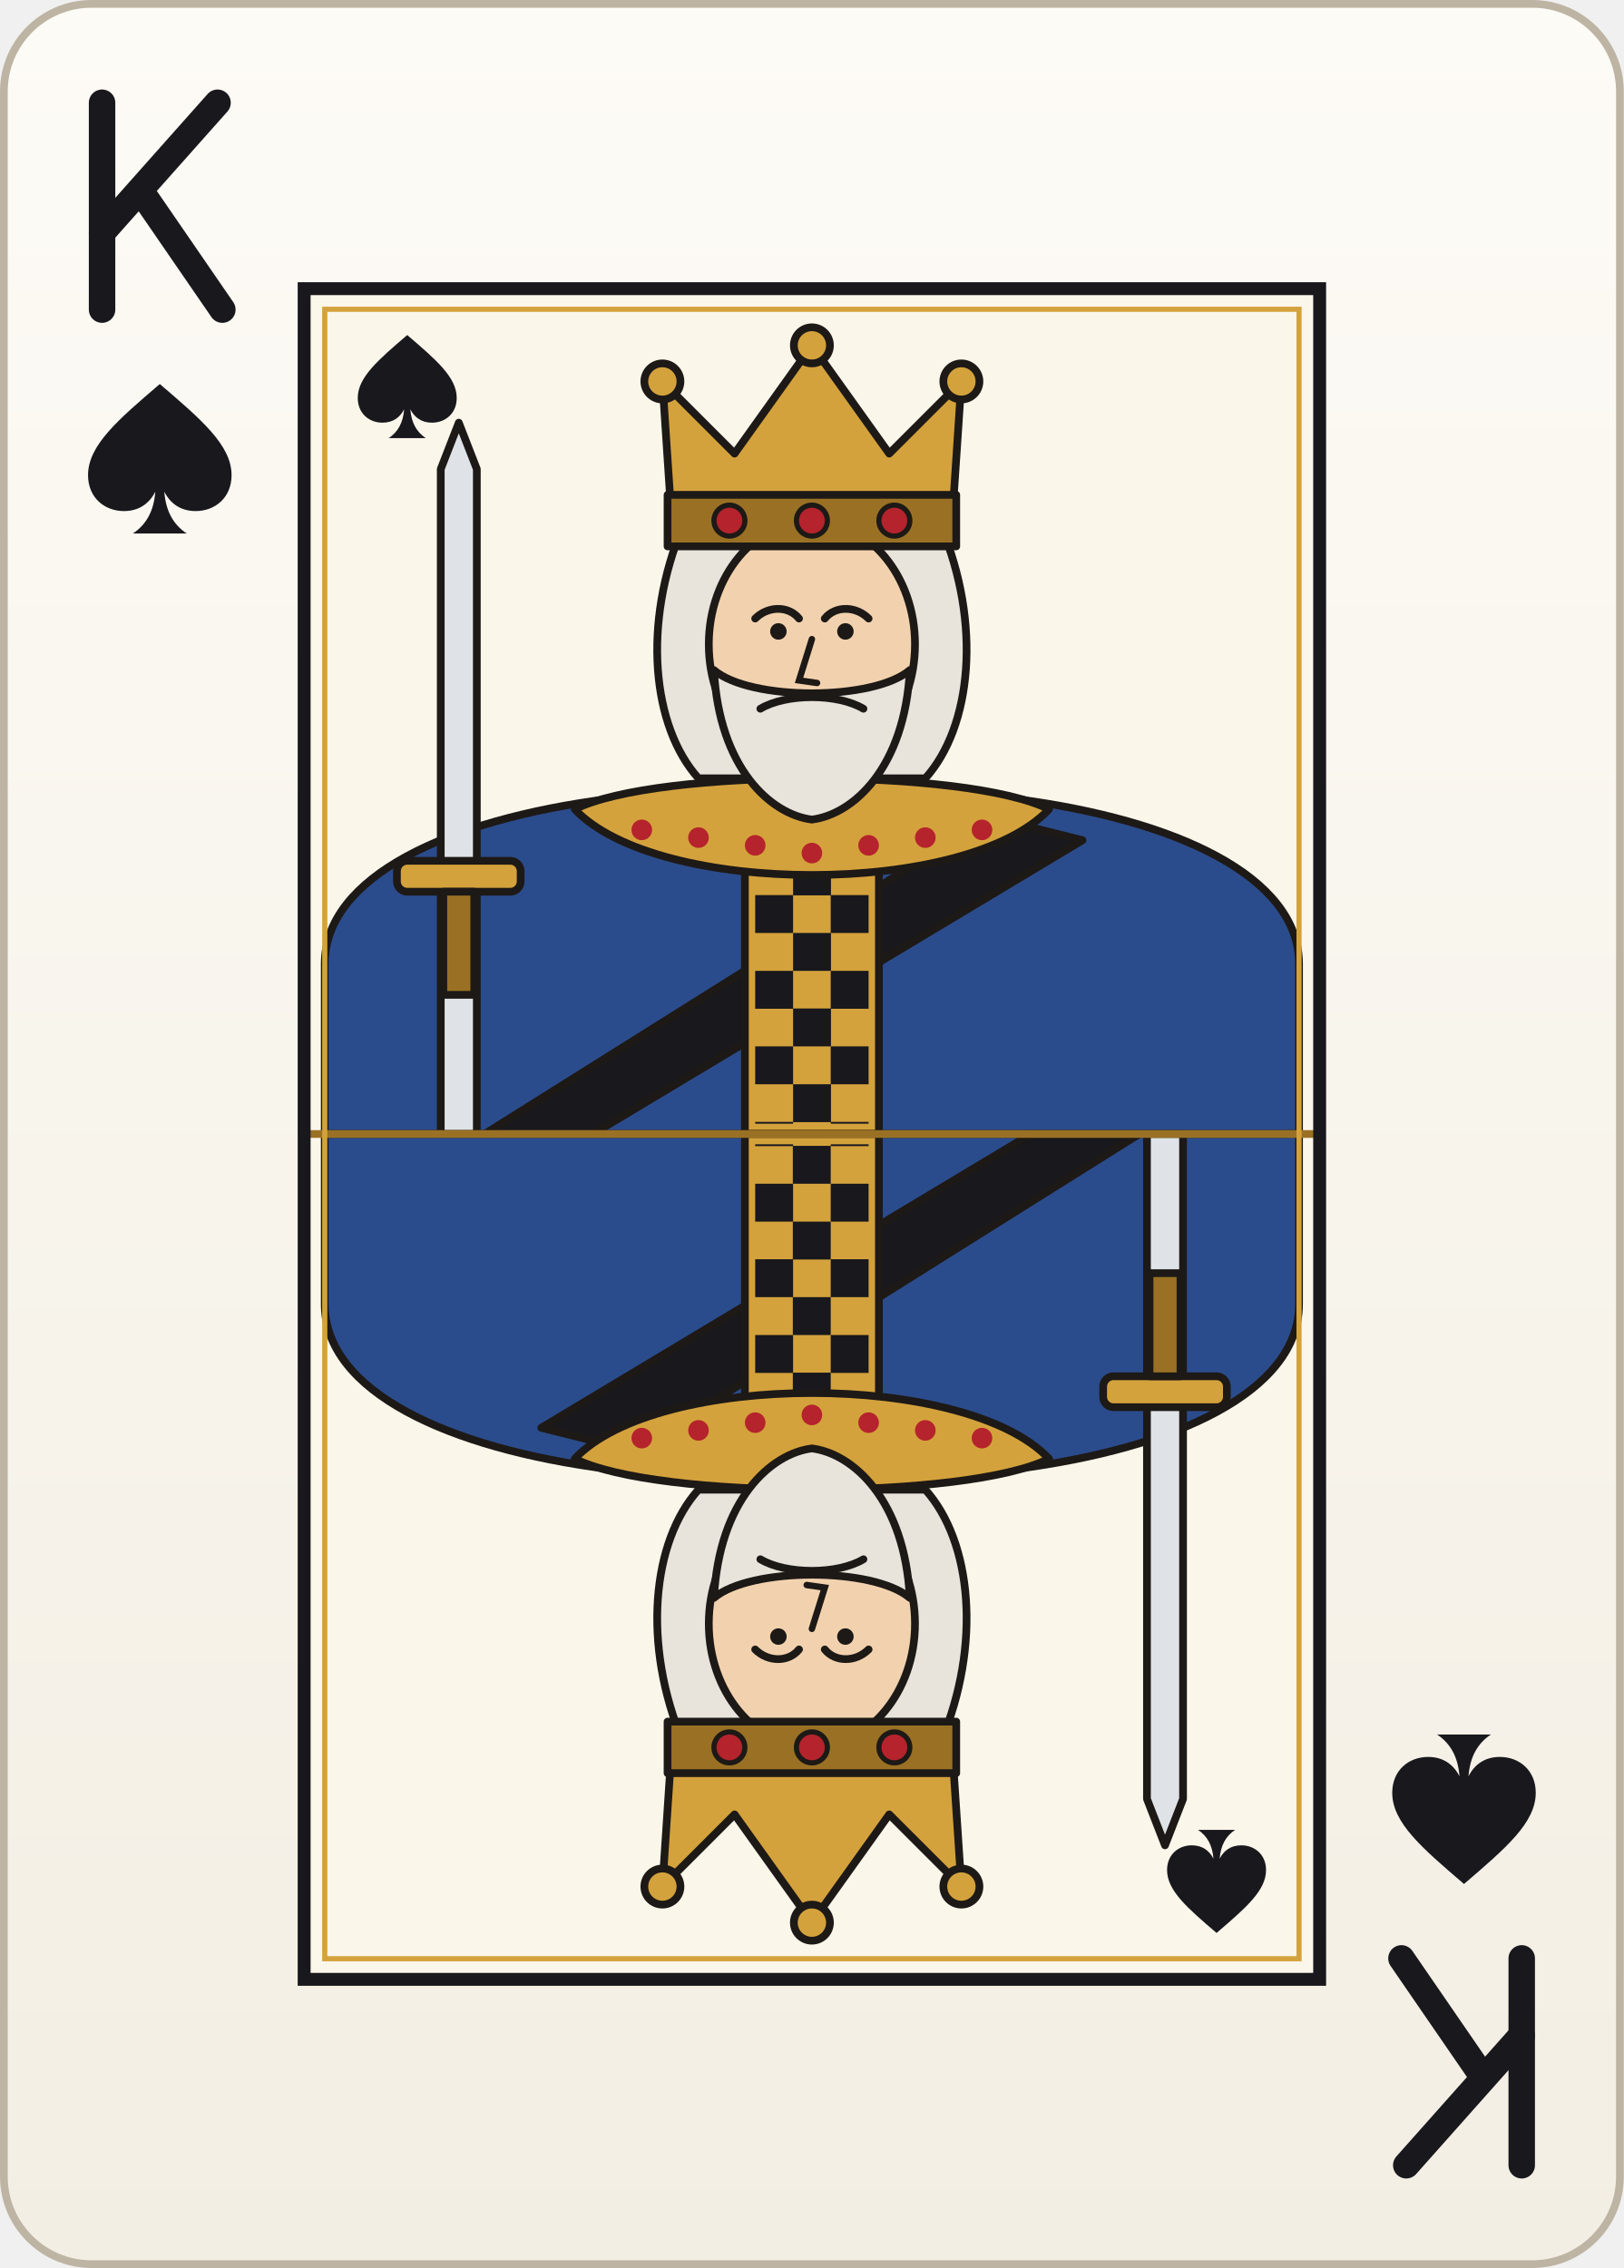
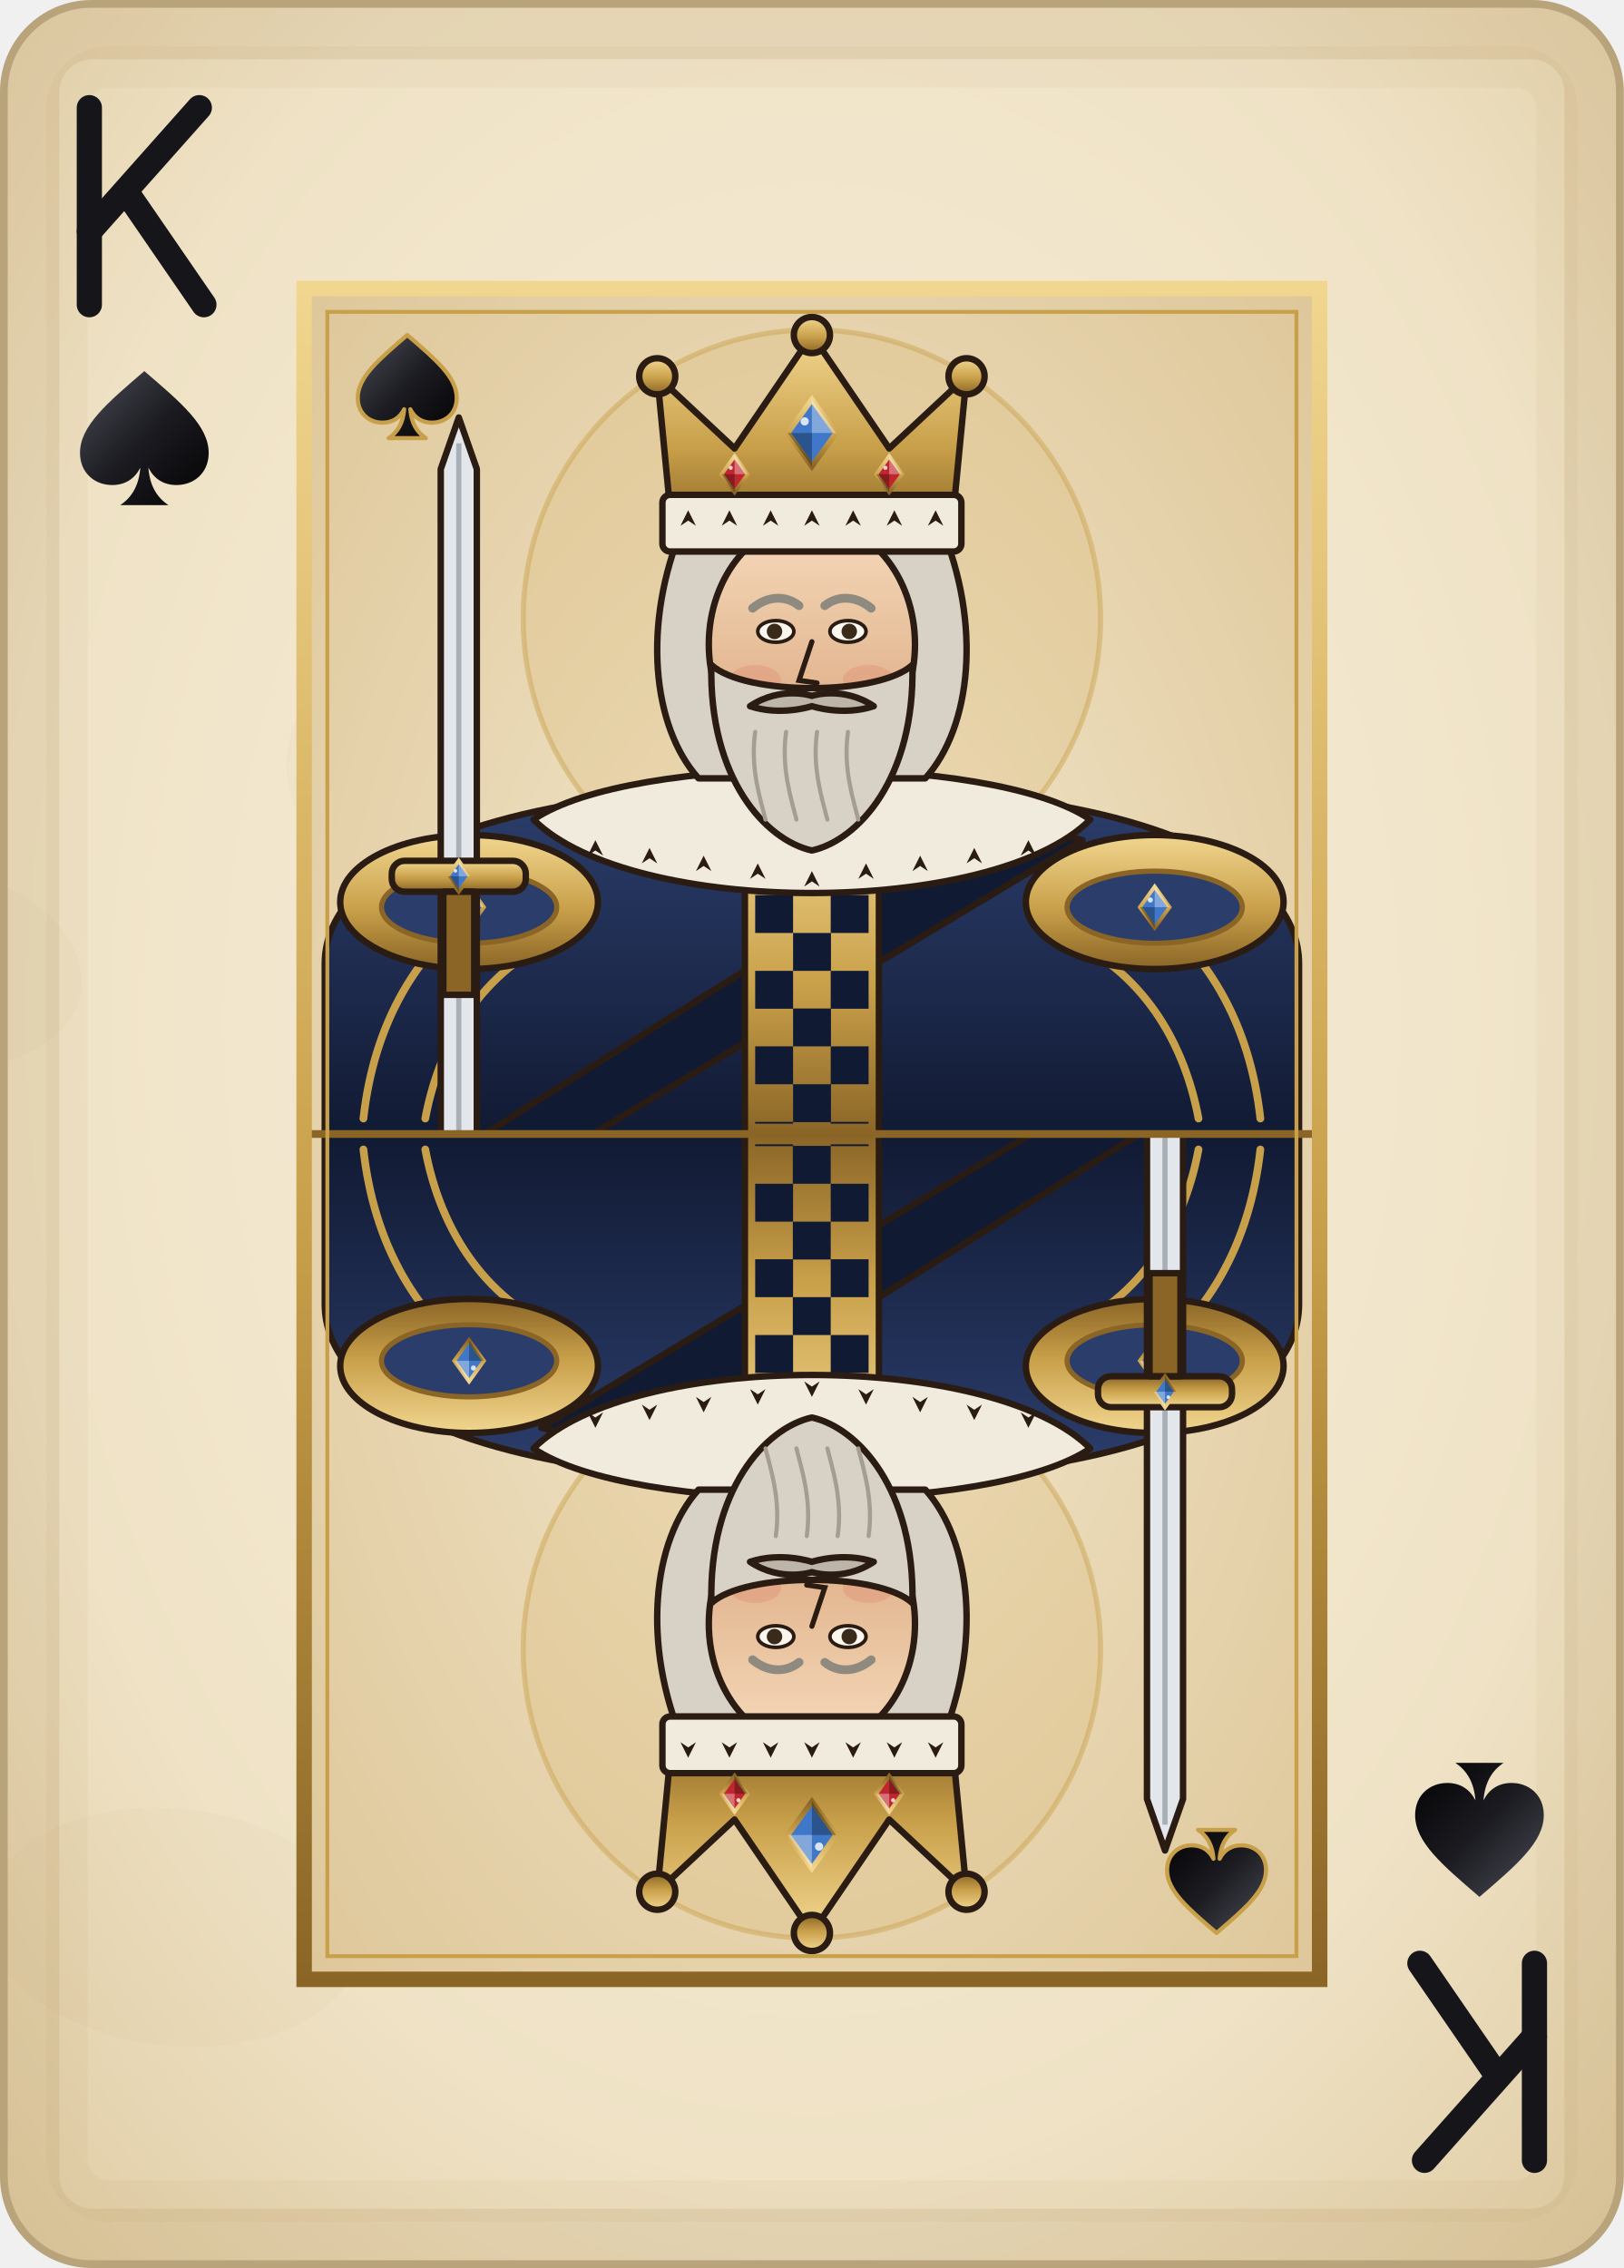
<svg xmlns="http://www.w3.org/2000/svg" version="1.2" baseProfile="tiny" viewBox="0 0 630 880" width="630" height="880">
  <defs>
-     <linearGradient id="face" x1="0" y1="0" x2="0" y2="1">
-       <stop offset="0" stop-color="#fdfbf6" />
-       <stop offset="1" stop-color="#f3eee3" />
-     </linearGradient>
+     <radialGradient id="paper" cx="0.5" cy="0.45" r="0.78">
+       <stop offset="0" stop-color="#f8f0de" />
+       <stop offset="0.65" stop-color="#efe2c5" />
+       <stop offset="1" stop-color="#dcc79c" />
+     </radialGradient>
+     <linearGradient id="pipRed" x1="0" y1="0" x2="1" y2="1">
+       <stop offset="0" stop-color="#e6524f" />
+       <stop offset="0.5" stop-color="#b3181f" />
+       <stop offset="1" stop-color="#5e070c" />
+     </linearGradient>
+     <linearGradient id="pipBlack" x1="0" y1="0" x2="1" y2="1">
+       <stop offset="0" stop-color="#4d4d58" />
+       <stop offset="0.5" stop-color="#1b1b21" />
+       <stop offset="1" stop-color="#030304" />
+     </linearGradient>
+     <linearGradient id="gold" x1="0" y1="0" x2="0" y2="1">
+       <stop offset="0" stop-color="#f1d68f" />
+       <stop offset="0.55" stop-color="#c9a04a" />
+       <stop offset="1" stop-color="#8a6526" />
+     </linearGradient>
+     <linearGradient id="skin" x1="0" y1="0" x2="0" y2="1">
+       <stop offset="0" stop-color="#f6dabb" />
+       <stop offset="1" stop-color="#d9a57c" />
+     </linearGradient>
+     <linearGradient id="robe" x1="0" y1="0" x2="0" y2="1">
+       <stop offset="0" stop-color="#2b3d6b" />
+       <stop offset="1" stop-color="#111a33" />
+     </linearGradient>
+     <radialGradient id="panel" cx="0.5" cy="0.5" r="0.7">
+       <stop offset="0" stop-color="#f6ebd2" />
+       <stop offset="1" stop-color="#dec79a" />
+     </radialGradient>
  </defs>
-   <rect x="1.5" y="1.5" width="627" height="877" rx="34" ry="34" fill="url(#face)" stroke="#bdb4a3" stroke-width="3" />
-   <rect x="118" y="112" width="394" height="656" fill="#fbf6ea" />
+   <rect x="1.5" y="1.5" width="627" height="877" rx="34" ry="34" fill="url(#paper)" />
+   <ellipse cx="94" cy="396" rx="91" ry="69" transform="rotate(69 315.0 440.0)" fill="#9a7436" fill-opacity="0.045" />
+   <ellipse cx="316" cy="785" rx="38" ry="56" transform="rotate(101 315.0 440.0)" fill="#9a7436" fill-opacity="0.029" />
+   <ellipse cx="485" cy="351" rx="72" ry="32" transform="rotate(73 315.0 440.0)" fill="#9a7436" fill-opacity="0.035" />
+   <ellipse cx="212" cy="333" rx="44" ry="15" transform="rotate(50 315.0 440.0)" fill="#9a7436" fill-opacity="0.023" />
+   <ellipse cx="198" cy="464" rx="61" ry="35" transform="rotate(107 315.0 440.0)" fill="#9a7436" fill-opacity="0.035" />
+   <ellipse cx="101" cy="772" rx="73" ry="46" transform="rotate(6 315.0 440.0)" fill="#9a7436" fill-opacity="0.028" />
+   <ellipse cx="290" cy="662" rx="44" ry="36" transform="rotate(126 315.0 440.0)" fill="#9a7436" fill-opacity="0.039" />
+   <rect x="12" y="12" width="606" height="856" rx="24" fill="none" stroke="#9a7436" stroke-opacity="0.13" stroke-width="22" />
+   <rect x="26" y="26" width="578" height="828" rx="16" fill="none" stroke="#9a7436" stroke-opacity="0.05" stroke-width="16" />
+   <rect x="1.5" y="1.5" width="627" height="877" rx="34" ry="34" fill="none" stroke="#b8a37a" stroke-width="3" />
+   <rect x="118" y="112" width="394" height="656" fill="url(#panel)" />
  <g transform="translate(118 112)">
-     <path d="M8 328.0 L8 262 C8 228 56 206 118 198 L276 198 C338 206 386 228 386 262 L386 328.0 Z" fill="#2b4c8c" stroke="#1d1916" stroke-width="3" stroke-linejoin="round" />
-     <path d="M70 328.0 L266 205 L302 214 L112 328.0 Z" fill="#18181d" stroke="#1d1916" stroke-width="3" stroke-linejoin="round" />
-     <rect x="171.0" y="200" width="52" height="128.0" fill="#d4a23c" stroke="#1d1916" stroke-width="3" stroke-linejoin="round" />
-     <rect x="175.0" y="206.0" width="14.7" height="14.7" fill="#18181d" />
-     <rect x="204.3" y="206.0" width="14.7" height="14.7" fill="#18181d" />
-     <rect x="189.7" y="220.7" width="14.7" height="14.7" fill="#18181d" />
-     <rect x="175.0" y="235.3" width="14.7" height="14.7" fill="#18181d" />
-     <rect x="204.3" y="235.3" width="14.7" height="14.7" fill="#18181d" />
-     <rect x="189.7" y="250.0" width="14.7" height="14.7" fill="#18181d" />
-     <rect x="175.0" y="264.7" width="14.7" height="14.7" fill="#18181d" />
-     <rect x="204.3" y="264.7" width="14.7" height="14.7" fill="#18181d" />
-     <rect x="189.7" y="279.3" width="14.7" height="14.7" fill="#18181d" />
-     <rect x="175.0" y="294.0" width="14.7" height="14.7" fill="#18181d" />
-     <rect x="204.3" y="294.0" width="14.7" height="14.7" fill="#18181d" />
-     <rect x="189.7" y="308.7" width="14.7" height="14.7" fill="#18181d" />
-     <rect x="175.0" y="323.3" width="14.7" height="0.7" fill="#18181d" />
-     <rect x="204.3" y="323.3" width="14.7" height="0.7" fill="#18181d" />
-     <path d="M105.0 202 C137.0 236 257.0 236 289.0 202 C257.0 186 137.0 186 105.0 202 Z" fill="#d4a23c" stroke="#1d1916" stroke-width="3" stroke-linejoin="round" />
-     <circle cx="131.0" cy="210" r="4" fill="#b5232c" />
-     <circle cx="153.0" cy="213" r="4" fill="#b5232c" />
-     <circle cx="175.0" cy="216" r="4" fill="#b5232c" />
-     <circle cx="197.0" cy="219" r="4" fill="#b5232c" />
-     <circle cx="219.0" cy="216" r="4" fill="#b5232c" />
-     <circle cx="241.0" cy="213" r="4" fill="#b5232c" />
-     <circle cx="263.0" cy="210" r="4" fill="#b5232c" />
-     <path d="M147.0 92 C131.0 130 135.0 170 153.0 190 L241.0 190 C259.0 170 263.0 130 247.0 92 Z" fill="#e8e4dc" stroke="#1d1916" stroke-width="3" stroke-linejoin="round" />
-     <ellipse cx="197.0" cy="138" rx="40" ry="48" fill="#f2d2ae" stroke="#1d1916" stroke-width="3" stroke-linejoin="round" />
-     <path d="M175.0 128 C180.0 123 188.0 123 192.0 128" fill="none" stroke="#1d1916" stroke-width="3" stroke-linecap="round" />
-     <path d="M202.0 128 C206.0 123 214.0 123 219.0 128" fill="none" stroke="#1d1916" stroke-width="3" stroke-linecap="round" />
-     <circle cx="184.0" cy="133" r="3.2" fill="#1d1916" />
-     <circle cx="210.0" cy="133" r="3.2" fill="#1d1916" />
-     <path d="M197.0 136 L192.0 152 L199.0 153" fill="none" stroke="#1d1916" stroke-width="2.5" stroke-linecap="round" />
-     <path d="M159.0 148 C161.0 186 181.0 204 197.0 206 C213.0 204 233.0 186 235.0 148 C221.0 160 173.0 160 159.0 148 Z" fill="#e8e4dc" stroke="#1d1916" stroke-width="3" stroke-linejoin="round" />
-     <path d="M177.0 163 C187.0 157 207.0 157 217.0 163" fill="none" stroke="#1d1916" stroke-width="3" stroke-linecap="round" />
-     <path d="M143.0 96 L139.0 36 L167.0 64 L197.0 22 L227.0 64 L255.0 36 L251.0 96 Z" fill="#d4a23c" stroke="#1d1916" stroke-width="3" stroke-linejoin="round" />
-     <rect x="141.0" y="80" width="112" height="20" fill="#9a7124" stroke="#1d1916" stroke-width="3" stroke-linejoin="round" />
-     <circle cx="165.0" cy="90" r="6" fill="#b5232c" stroke="#1d1916" stroke-width="2" />
-     <circle cx="197.0" cy="90" r="6" fill="#b5232c" stroke="#1d1916" stroke-width="2" />
-     <circle cx="229.0" cy="90" r="6" fill="#b5232c" stroke="#1d1916" stroke-width="2" />
-     <circle cx="139.0" cy="36" r="7" fill="#d4a23c" stroke="#1d1916" stroke-width="3" stroke-linejoin="round" />
-     <circle cx="197.0" cy="22" r="7" fill="#d4a23c" stroke="#1d1916" stroke-width="3" stroke-linejoin="round" />
-     <circle cx="255.0" cy="36" r="7" fill="#d4a23c" stroke="#1d1916" stroke-width="3" stroke-linejoin="round" />
-     <path d="M53 328.0 L53 70 L60 52 L67 70 L67 328.0 Z" fill="#dfe3e8" stroke="#1d1916" stroke-width="3" stroke-linejoin="round" />
-     <rect x="36" y="222" width="48" height="12" rx="4" fill="#d4a23c" stroke="#1d1916" stroke-width="3" stroke-linejoin="round" />
-     <rect x="54" y="234" width="12" height="40" fill="#9a7124" stroke="#1d1916" stroke-width="3" stroke-linejoin="round" />
-     <path transform=" translate(20.00 18.00) scale(0.4)" d="M50 0 C78 24 98 41 98 61 C98 76 87 85 74 85 C64 85 57 80 53 72 C54 85 59 94 68 100 L32 100 C41 94 46 85 47 72 C43 80 36 85 26 85 C13 85 2 76 2 61 C2 41 22 24 50 0 Z" fill="#18181d" />
+     <circle cx="197.0" cy="128" r="112" fill="#c9a04a" fill-opacity="0.16" />
+     <circle cx="197.0" cy="128" r="112" fill="none" stroke="#c9a04a" stroke-opacity="0.45" stroke-width="2" />
+     <path d="M8 328.0 L8 262 C8 228 56 206 118 198 L276 198 C338 206 386 228 386 262 L386 328.0 Z" fill="url(#robe)" stroke="#2a1c12" stroke-width="2.5" stroke-linejoin="round" />
+     <path d="M47 322.0 C53 290 71 262 103 250 M23 322.0 C27 286 43 256 73 236" fill="none" stroke="#c9a04a" stroke-width="3" stroke-linecap="round" />
+     <path d="M347 322.0 C341 290 323 262 291 250 M371 322.0 C367 286 351 256 321 236" fill="none" stroke="#c9a04a" stroke-width="3" stroke-linecap="round" />
+     <path d="M70 328.0 L266 205 L302 214 L112 328.0 Z" fill="#111a33" stroke="#2a1c12" stroke-width="2.5" stroke-linejoin="round" />
+     <ellipse cx="64" cy="238" rx="50" ry="26" fill="url(#gold)" stroke="#2a1c12" stroke-width="2.5" stroke-linejoin="round" />
+     <ellipse cx="64" cy="240" rx="34" ry="14" fill="#2b3d6b" stroke="#8a6526" stroke-width="2" />
+     <path d="M64 232 L69.76 240 L64 248 L58.24 240 Z" fill="#3f78c8" stroke="url(#gold)" stroke-width="1.5" />
+     <path d="M64 232 L69.76 240 L64 240 Z" fill="#ffffff" fill-opacity="0.35" />
+     <path d="M64 248 L58.24 240 L64 240 Z" fill="#000000" fill-opacity="0.3" />
+     <circle cx="62.3" cy="237.2" r="1.0" fill="#ffffff" fill-opacity="0.8" />
+     <ellipse cx="330" cy="238" rx="50" ry="26" fill="url(#gold)" stroke="#2a1c12" stroke-width="2.5" stroke-linejoin="round" />
+     <ellipse cx="330" cy="240" rx="34" ry="14" fill="#2b3d6b" stroke="#8a6526" stroke-width="2" />
+     <path d="M330 232 L335.76 240 L330 248 L324.24 240 Z" fill="#3f78c8" stroke="url(#gold)" stroke-width="1.5" />
+     <path d="M330 232 L335.76 240 L330 240 Z" fill="#ffffff" fill-opacity="0.35" />
+     <path d="M330 248 L324.24 240 L330 240 Z" fill="#000000" fill-opacity="0.3" />
+     <circle cx="328.3" cy="237.2" r="1.0" fill="#ffffff" fill-opacity="0.8" />
+     <rect x="171.0" y="200" width="52" height="128.0" fill="url(#gold)" stroke="#2a1c12" stroke-width="2.5" stroke-linejoin="round" />
+     <rect x="175.0" y="206.0" width="14.7" height="14.7" fill="#111a33" />
+     <rect x="204.3" y="206.0" width="14.7" height="14.7" fill="#111a33" />
+     <rect x="189.7" y="220.7" width="14.7" height="14.7" fill="#111a33" />
+     <rect x="175.0" y="235.3" width="14.7" height="14.7" fill="#111a33" />
+     <rect x="204.3" y="235.3" width="14.7" height="14.7" fill="#111a33" />
+     <rect x="189.7" y="250.0" width="14.7" height="14.7" fill="#111a33" />
+     <rect x="175.0" y="264.7" width="14.7" height="14.7" fill="#111a33" />
+     <rect x="204.3" y="264.7" width="14.7" height="14.7" fill="#111a33" />
+     <rect x="189.7" y="279.3" width="14.7" height="14.7" fill="#111a33" />
+     <rect x="175.0" y="294.0" width="14.7" height="14.7" fill="#111a33" />
+     <rect x="204.3" y="294.0" width="14.7" height="14.7" fill="#111a33" />
+     <rect x="189.7" y="308.7" width="14.7" height="14.7" fill="#111a33" />
+     <rect x="175.0" y="323.3" width="14.7" height="0.7" fill="#111a33" />
+     <rect x="204.3" y="323.3" width="14.7" height="0.7" fill="#111a33" />
+     <path d="M89.0 206 C127.0 244 267.0 244 305.0 206 C267.0 180 127.0 180 89.0 206 Z" fill="#f1ebdd" stroke="#2a1c12" stroke-width="2.5" stroke-linejoin="round" />
+     <path d="M113.0 214 l-3 6 l3 -2 l3 2 Z" fill="#2a1c12" />
+     <path d="M134.0 217 l-3 6 l3 -2 l3 2 Z" fill="#2a1c12" />
+     <path d="M155.0 220 l-3 6 l3 -2 l3 2 Z" fill="#2a1c12" />
+     <path d="M176.0 223 l-3 6 l3 -2 l3 2 Z" fill="#2a1c12" />
+     <path d="M197.0 226 l-3 6 l3 -2 l3 2 Z" fill="#2a1c12" />
+     <path d="M218.0 223 l-3 6 l3 -2 l3 2 Z" fill="#2a1c12" />
+     <path d="M239.0 220 l-3 6 l3 -2 l3 2 Z" fill="#2a1c12" />
+     <path d="M260.0 217 l-3 6 l3 -2 l3 2 Z" fill="#2a1c12" />
+     <path d="M281.0 214 l-3 6 l3 -2 l3 2 Z" fill="#2a1c12" />
+     <rect x="181.0" y="170" width="32" height="26" fill="url(#skin)" stroke="#2a1c12" stroke-width="2.5" stroke-linejoin="round" />
+     <path d="M147.0 92 C131.0 130 135.0 170 153.0 190 L241.0 190 C259.0 170 263.0 130 247.0 92 Z" fill="#d8d2c6" stroke="#2a1c12" stroke-width="2.5" stroke-linejoin="round" />
+     <ellipse cx="197.0" cy="138" rx="40" ry="48" fill="url(#skin)" stroke="#2a1c12" stroke-width="2.5" stroke-linejoin="round" />
+     <ellipse cx="175.0" cy="152" rx="10" ry="6" fill="#e0866f" fill-opacity="0.35" />
+     <ellipse cx="183.0" cy="133" rx="7" ry="4.2" fill="#fbf7ef" stroke="#2a1c12" stroke-width="1.4" />
+     <circle cx="182.5" cy="133" r="3" fill="#3a2a1a" />
+     <path d="M174.0 124 C180.0 119 187.0 119 192.0 123" fill="none" stroke="#8f8a80" stroke-width="3.4" stroke-linecap="round" />
+     <ellipse cx="219.0" cy="152" rx="10" ry="6" fill="#e0866f" fill-opacity="0.35" />
+     <ellipse cx="211.0" cy="133" rx="7" ry="4.2" fill="#fbf7ef" stroke="#2a1c12" stroke-width="1.4" />
+     <circle cx="211.5" cy="133" r="3" fill="#3a2a1a" />
+     <path d="M220.0 124 C214.0 119 207.0 119 202.0 123" fill="none" stroke="#8f8a80" stroke-width="3.4" stroke-linecap="round" />
+     <path d="M197.0 137 L192.0 152 L199.0 153" fill="none" stroke="#2a1c12" stroke-linecap="round" stroke-width="2" />
+     <path d="M158.0 146 C157.0 190 179.0 214 197.0 218 C215.0 214 237.0 190 236.0 146 C223.0 158 171.0 158 158.0 146 Z" fill="#d8d2c6" stroke="#2a1c12" stroke-width="2.5" stroke-linejoin="round" />
+     <path d="M175.0 172 C173.0 186 177.0 198 179.0 206" fill="none" stroke="#a49d90" stroke-width="1.6" stroke-linecap="round" />
+     <path d="M187.0 172 C185.0 186 189.0 198 191.0 206" fill="none" stroke="#a49d90" stroke-width="1.6" stroke-linecap="round" />
+     <path d="M199.0 172 C197.0 186 201.0 198 203.0 206" fill="none" stroke="#a49d90" stroke-width="1.6" stroke-linecap="round" />
+     <path d="M211.0 172 C209.0 186 213.0 198 215.0 206" fill="none" stroke="#a49d90" stroke-width="1.6" stroke-linecap="round" />
+     <path d="M173.0 162 C185.0 154 197.0 158 197.0 158 C197.0 158 209.0 154 221.0 162 C209.0 166 197.0 162 197.0 162 C197.0 162 185.0 166 173.0 162 Z" fill="#bdb6a8" stroke="#2a1c12" stroke-width="2.5" stroke-linejoin="round" />
+     <path d="M143.0 96 L137.0 34 L167.0 62 L197.0 18 L227.0 62 L257.0 34 L251.0 96 Z" fill="url(#gold)" stroke="#2a1c12" stroke-width="2.5" stroke-linejoin="round" />
+     <rect x="139.0" y="80" width="116" height="22" rx="3" fill="#f1ebdd" stroke="#2a1c12" stroke-width="2.5" stroke-linejoin="round" />
+     <path d="M149.0 86 l-3 6 l3 -2 l3 2 Z" fill="#2a1c12" />
+     <path d="M165.0 86 l-3 6 l3 -2 l3 2 Z" fill="#2a1c12" />
+     <path d="M181.0 86 l-3 6 l3 -2 l3 2 Z" fill="#2a1c12" />
+     <path d="M197.0 86 l-3 6 l3 -2 l3 2 Z" fill="#2a1c12" />
+     <path d="M213.0 86 l-3 6 l3 -2 l3 2 Z" fill="#2a1c12" />
+     <path d="M229.0 86 l-3 6 l3 -2 l3 2 Z" fill="#2a1c12" />
+     <path d="M245.0 86 l-3 6 l3 -2 l3 2 Z" fill="#2a1c12" />
+     <circle cx="137.0" cy="34" r="7" fill="url(#gold)" stroke="#2a1c12" stroke-width="2.5" stroke-linejoin="round" />
+     <circle cx="197.0" cy="18" r="7" fill="url(#gold)" stroke="#2a1c12" stroke-width="2.5" stroke-linejoin="round" />
+     <circle cx="257.0" cy="34" r="7" fill="url(#gold)" stroke="#2a1c12" stroke-width="2.5" stroke-linejoin="round" />
+     <path d="M197.0 43 L206.36 56 L197.0 69 L187.64 56 Z" fill="#3f78c8" stroke="url(#gold)" stroke-width="2.1" />
+     <path d="M197.0 43 L206.36 56 L197.0 56 Z" fill="#ffffff" fill-opacity="0.35" />
+     <path d="M197.0 69 L187.64 56 L197.0 56 Z" fill="#000000" fill-opacity="0.3" />
+     <circle cx="194.2" cy="51.5" r="1.6" fill="#ffffff" fill-opacity="0.8" />
+     <path d="M167.0 65 L172.04 72 L167.0 79 L161.96 72 Z" fill="#c0262e" stroke="url(#gold)" stroke-width="1.5" />
+     <path d="M167.0 65 L172.04 72 L167.0 72 Z" fill="#ffffff" fill-opacity="0.35" />
+     <path d="M167.0 79 L161.96 72 L167.0 72 Z" fill="#000000" fill-opacity="0.3" />
+     <circle cx="165.5" cy="69.5" r="0.8" fill="#ffffff" fill-opacity="0.8" />
+     <path d="M227.0 65 L232.04 72 L227.0 79 L221.96 72 Z" fill="#c0262e" stroke="url(#gold)" stroke-width="1.5" />
+     <path d="M227.0 65 L232.04 72 L227.0 72 Z" fill="#ffffff" fill-opacity="0.35" />
+     <path d="M227.0 79 L221.96 72 L227.0 72 Z" fill="#000000" fill-opacity="0.3" />
+     <circle cx="225.5" cy="69.5" r="0.8" fill="#ffffff" fill-opacity="0.8" />
+     <path d="M53 328.0 L53 70 L60 50 L67 70 L67 328.0 Z" fill="#e3e6ea" stroke="#2a1c12" stroke-width="2.5" stroke-linejoin="round" />
+     <path d="M60 60 L60 328.0" stroke="#a9afb7" stroke-width="2" />
+     <rect x="34" y="222" width="52" height="12" rx="5" fill="url(#gold)" stroke="#2a1c12" stroke-width="2.5" stroke-linejoin="round" />
+     <rect x="54" y="234" width="12" height="40" fill="#8a6526" stroke="#2a1c12" stroke-width="2.5" stroke-linejoin="round" />
+     <path d="M60 222 L64.32 228 L60 234 L55.68 228 Z" fill="#3f78c8" stroke="url(#gold)" stroke-width="1.5" />
+     <path d="M60 222 L64.32 228 L60 228 Z" fill="#ffffff" fill-opacity="0.35" />
+     <path d="M60 234 L55.68 228 L60 228 Z" fill="#000000" fill-opacity="0.3" />
+     <circle cx="58.7" cy="225.9" r="0.7" fill="#ffffff" fill-opacity="0.8" />
+     <path transform="translate(20.00 18.00) scale(0.4)" d="M50 0 C78 24 98 41 98 61 C98 76 87 85 74 85 C64 85 57 80 53 72 C54 85 59 94 68 100 L32 100 C41 94 46 85 47 72 C43 80 36 85 26 85 C13 85 2 76 2 61 C2 41 22 24 50 0 Z" fill="url(#pipBlack)" stroke="#c9a04a" stroke-width="4.00" stroke-linejoin="round" />
  </g>
  <g transform="rotate(180 315.0 440.0) translate(118 112)">
-     <path d="M8 328.0 L8 262 C8 228 56 206 118 198 L276 198 C338 206 386 228 386 262 L386 328.0 Z" fill="#2b4c8c" stroke="#1d1916" stroke-width="3" stroke-linejoin="round" />
-     <path d="M70 328.0 L266 205 L302 214 L112 328.0 Z" fill="#18181d" stroke="#1d1916" stroke-width="3" stroke-linejoin="round" />
-     <rect x="171.0" y="200" width="52" height="128.0" fill="#d4a23c" stroke="#1d1916" stroke-width="3" stroke-linejoin="round" />
-     <rect x="175.0" y="206.0" width="14.7" height="14.7" fill="#18181d" />
-     <rect x="204.3" y="206.0" width="14.7" height="14.7" fill="#18181d" />
-     <rect x="189.7" y="220.7" width="14.7" height="14.7" fill="#18181d" />
-     <rect x="175.0" y="235.3" width="14.7" height="14.7" fill="#18181d" />
-     <rect x="204.3" y="235.3" width="14.7" height="14.7" fill="#18181d" />
-     <rect x="189.7" y="250.0" width="14.7" height="14.7" fill="#18181d" />
-     <rect x="175.0" y="264.7" width="14.7" height="14.7" fill="#18181d" />
-     <rect x="204.3" y="264.7" width="14.7" height="14.7" fill="#18181d" />
-     <rect x="189.7" y="279.3" width="14.7" height="14.7" fill="#18181d" />
-     <rect x="175.0" y="294.0" width="14.7" height="14.7" fill="#18181d" />
-     <rect x="204.3" y="294.0" width="14.7" height="14.7" fill="#18181d" />
-     <rect x="189.7" y="308.7" width="14.7" height="14.7" fill="#18181d" />
-     <rect x="175.0" y="323.3" width="14.7" height="0.7" fill="#18181d" />
-     <rect x="204.3" y="323.3" width="14.7" height="0.7" fill="#18181d" />
-     <path d="M105.0 202 C137.0 236 257.0 236 289.0 202 C257.0 186 137.0 186 105.0 202 Z" fill="#d4a23c" stroke="#1d1916" stroke-width="3" stroke-linejoin="round" />
-     <circle cx="131.0" cy="210" r="4" fill="#b5232c" />
-     <circle cx="153.0" cy="213" r="4" fill="#b5232c" />
-     <circle cx="175.0" cy="216" r="4" fill="#b5232c" />
-     <circle cx="197.0" cy="219" r="4" fill="#b5232c" />
-     <circle cx="219.0" cy="216" r="4" fill="#b5232c" />
-     <circle cx="241.0" cy="213" r="4" fill="#b5232c" />
-     <circle cx="263.0" cy="210" r="4" fill="#b5232c" />
-     <path d="M147.0 92 C131.0 130 135.0 170 153.0 190 L241.0 190 C259.0 170 263.0 130 247.0 92 Z" fill="#e8e4dc" stroke="#1d1916" stroke-width="3" stroke-linejoin="round" />
-     <ellipse cx="197.0" cy="138" rx="40" ry="48" fill="#f2d2ae" stroke="#1d1916" stroke-width="3" stroke-linejoin="round" />
-     <path d="M175.0 128 C180.0 123 188.0 123 192.0 128" fill="none" stroke="#1d1916" stroke-width="3" stroke-linecap="round" />
-     <path d="M202.0 128 C206.0 123 214.0 123 219.0 128" fill="none" stroke="#1d1916" stroke-width="3" stroke-linecap="round" />
-     <circle cx="184.0" cy="133" r="3.2" fill="#1d1916" />
-     <circle cx="210.0" cy="133" r="3.2" fill="#1d1916" />
-     <path d="M197.0 136 L192.0 152 L199.0 153" fill="none" stroke="#1d1916" stroke-width="2.5" stroke-linecap="round" />
-     <path d="M159.0 148 C161.0 186 181.0 204 197.0 206 C213.0 204 233.0 186 235.0 148 C221.0 160 173.0 160 159.0 148 Z" fill="#e8e4dc" stroke="#1d1916" stroke-width="3" stroke-linejoin="round" />
-     <path d="M177.0 163 C187.0 157 207.0 157 217.0 163" fill="none" stroke="#1d1916" stroke-width="3" stroke-linecap="round" />
-     <path d="M143.0 96 L139.0 36 L167.0 64 L197.0 22 L227.0 64 L255.0 36 L251.0 96 Z" fill="#d4a23c" stroke="#1d1916" stroke-width="3" stroke-linejoin="round" />
-     <rect x="141.0" y="80" width="112" height="20" fill="#9a7124" stroke="#1d1916" stroke-width="3" stroke-linejoin="round" />
-     <circle cx="165.0" cy="90" r="6" fill="#b5232c" stroke="#1d1916" stroke-width="2" />
-     <circle cx="197.0" cy="90" r="6" fill="#b5232c" stroke="#1d1916" stroke-width="2" />
-     <circle cx="229.0" cy="90" r="6" fill="#b5232c" stroke="#1d1916" stroke-width="2" />
-     <circle cx="139.0" cy="36" r="7" fill="#d4a23c" stroke="#1d1916" stroke-width="3" stroke-linejoin="round" />
-     <circle cx="197.0" cy="22" r="7" fill="#d4a23c" stroke="#1d1916" stroke-width="3" stroke-linejoin="round" />
-     <circle cx="255.0" cy="36" r="7" fill="#d4a23c" stroke="#1d1916" stroke-width="3" stroke-linejoin="round" />
-     <path d="M53 328.0 L53 70 L60 52 L67 70 L67 328.0 Z" fill="#dfe3e8" stroke="#1d1916" stroke-width="3" stroke-linejoin="round" />
-     <rect x="36" y="222" width="48" height="12" rx="4" fill="#d4a23c" stroke="#1d1916" stroke-width="3" stroke-linejoin="round" />
-     <rect x="54" y="234" width="12" height="40" fill="#9a7124" stroke="#1d1916" stroke-width="3" stroke-linejoin="round" />
-     <path transform=" translate(20.00 18.00) scale(0.4)" d="M50 0 C78 24 98 41 98 61 C98 76 87 85 74 85 C64 85 57 80 53 72 C54 85 59 94 68 100 L32 100 C41 94 46 85 47 72 C43 80 36 85 26 85 C13 85 2 76 2 61 C2 41 22 24 50 0 Z" fill="#18181d" />
-   </g>
-   <path d="M118 440.0 L512 440.0" stroke="#9a7124" stroke-width="3" />
-   <rect x="118" y="112" width="394" height="656" fill="none" stroke="#18181d" stroke-width="5" />
-   <rect x="126" y="120" width="378" height="640" fill="none" stroke="#d4a23c" stroke-width="2" />
-   <g transform="translate(34.00 38.00) scale(0.9333 0.9333)" fill="none" stroke="#18181d" stroke-width="11.0" stroke-linecap="round" stroke-linejoin="round">
+     <circle cx="197.0" cy="128" r="112" fill="#c9a04a" fill-opacity="0.16" />
+     <circle cx="197.0" cy="128" r="112" fill="none" stroke="#c9a04a" stroke-opacity="0.45" stroke-width="2" />
+     <path d="M8 328.0 L8 262 C8 228 56 206 118 198 L276 198 C338 206 386 228 386 262 L386 328.0 Z" fill="url(#robe)" stroke="#2a1c12" stroke-width="2.5" stroke-linejoin="round" />
+     <path d="M47 322.0 C53 290 71 262 103 250 M23 322.0 C27 286 43 256 73 236" fill="none" stroke="#c9a04a" stroke-width="3" stroke-linecap="round" />
+     <path d="M347 322.0 C341 290 323 262 291 250 M371 322.0 C367 286 351 256 321 236" fill="none" stroke="#c9a04a" stroke-width="3" stroke-linecap="round" />
+     <path d="M70 328.0 L266 205 L302 214 L112 328.0 Z" fill="#111a33" stroke="#2a1c12" stroke-width="2.5" stroke-linejoin="round" />
+     <ellipse cx="64" cy="238" rx="50" ry="26" fill="url(#gold)" stroke="#2a1c12" stroke-width="2.5" stroke-linejoin="round" />
+     <ellipse cx="64" cy="240" rx="34" ry="14" fill="#2b3d6b" stroke="#8a6526" stroke-width="2" />
+     <path d="M64 232 L69.76 240 L64 248 L58.24 240 Z" fill="#3f78c8" stroke="url(#gold)" stroke-width="1.5" />
+     <path d="M64 232 L69.76 240 L64 240 Z" fill="#ffffff" fill-opacity="0.35" />
+     <path d="M64 248 L58.24 240 L64 240 Z" fill="#000000" fill-opacity="0.3" />
+     <circle cx="62.3" cy="237.2" r="1.0" fill="#ffffff" fill-opacity="0.8" />
+     <ellipse cx="330" cy="238" rx="50" ry="26" fill="url(#gold)" stroke="#2a1c12" stroke-width="2.5" stroke-linejoin="round" />
+     <ellipse cx="330" cy="240" rx="34" ry="14" fill="#2b3d6b" stroke="#8a6526" stroke-width="2" />
+     <path d="M330 232 L335.76 240 L330 248 L324.24 240 Z" fill="#3f78c8" stroke="url(#gold)" stroke-width="1.5" />
+     <path d="M330 232 L335.76 240 L330 240 Z" fill="#ffffff" fill-opacity="0.35" />
+     <path d="M330 248 L324.24 240 L330 240 Z" fill="#000000" fill-opacity="0.3" />
+     <circle cx="328.3" cy="237.2" r="1.0" fill="#ffffff" fill-opacity="0.8" />
+     <rect x="171.0" y="200" width="52" height="128.0" fill="url(#gold)" stroke="#2a1c12" stroke-width="2.5" stroke-linejoin="round" />
+     <rect x="175.0" y="206.0" width="14.7" height="14.7" fill="#111a33" />
+     <rect x="204.3" y="206.0" width="14.7" height="14.7" fill="#111a33" />
+     <rect x="189.7" y="220.7" width="14.7" height="14.7" fill="#111a33" />
+     <rect x="175.0" y="235.3" width="14.7" height="14.7" fill="#111a33" />
+     <rect x="204.3" y="235.3" width="14.7" height="14.7" fill="#111a33" />
+     <rect x="189.7" y="250.0" width="14.7" height="14.7" fill="#111a33" />
+     <rect x="175.0" y="264.7" width="14.7" height="14.7" fill="#111a33" />
+     <rect x="204.3" y="264.7" width="14.7" height="14.7" fill="#111a33" />
+     <rect x="189.7" y="279.3" width="14.7" height="14.7" fill="#111a33" />
+     <rect x="175.0" y="294.0" width="14.7" height="14.7" fill="#111a33" />
+     <rect x="204.3" y="294.0" width="14.7" height="14.7" fill="#111a33" />
+     <rect x="189.7" y="308.7" width="14.7" height="14.7" fill="#111a33" />
+     <rect x="175.0" y="323.3" width="14.7" height="0.7" fill="#111a33" />
+     <rect x="204.3" y="323.3" width="14.7" height="0.7" fill="#111a33" />
+     <path d="M89.0 206 C127.0 244 267.0 244 305.0 206 C267.0 180 127.0 180 89.0 206 Z" fill="#f1ebdd" stroke="#2a1c12" stroke-width="2.5" stroke-linejoin="round" />
+     <path d="M113.0 214 l-3 6 l3 -2 l3 2 Z" fill="#2a1c12" />
+     <path d="M134.0 217 l-3 6 l3 -2 l3 2 Z" fill="#2a1c12" />
+     <path d="M155.0 220 l-3 6 l3 -2 l3 2 Z" fill="#2a1c12" />
+     <path d="M176.0 223 l-3 6 l3 -2 l3 2 Z" fill="#2a1c12" />
+     <path d="M197.0 226 l-3 6 l3 -2 l3 2 Z" fill="#2a1c12" />
+     <path d="M218.0 223 l-3 6 l3 -2 l3 2 Z" fill="#2a1c12" />
+     <path d="M239.0 220 l-3 6 l3 -2 l3 2 Z" fill="#2a1c12" />
+     <path d="M260.0 217 l-3 6 l3 -2 l3 2 Z" fill="#2a1c12" />
+     <path d="M281.0 214 l-3 6 l3 -2 l3 2 Z" fill="#2a1c12" />
+     <rect x="181.0" y="170" width="32" height="26" fill="url(#skin)" stroke="#2a1c12" stroke-width="2.5" stroke-linejoin="round" />
+     <path d="M147.0 92 C131.0 130 135.0 170 153.0 190 L241.0 190 C259.0 170 263.0 130 247.0 92 Z" fill="#d8d2c6" stroke="#2a1c12" stroke-width="2.5" stroke-linejoin="round" />
+     <ellipse cx="197.0" cy="138" rx="40" ry="48" fill="url(#skin)" stroke="#2a1c12" stroke-width="2.5" stroke-linejoin="round" />
+     <ellipse cx="175.0" cy="152" rx="10" ry="6" fill="#e0866f" fill-opacity="0.35" />
+     <ellipse cx="183.0" cy="133" rx="7" ry="4.2" fill="#fbf7ef" stroke="#2a1c12" stroke-width="1.4" />
+     <circle cx="182.5" cy="133" r="3" fill="#3a2a1a" />
+     <path d="M174.0 124 C180.0 119 187.0 119 192.0 123" fill="none" stroke="#8f8a80" stroke-width="3.4" stroke-linecap="round" />
+     <ellipse cx="219.0" cy="152" rx="10" ry="6" fill="#e0866f" fill-opacity="0.35" />
+     <ellipse cx="211.0" cy="133" rx="7" ry="4.2" fill="#fbf7ef" stroke="#2a1c12" stroke-width="1.4" />
+     <circle cx="211.5" cy="133" r="3" fill="#3a2a1a" />
+     <path d="M220.0 124 C214.0 119 207.0 119 202.0 123" fill="none" stroke="#8f8a80" stroke-width="3.4" stroke-linecap="round" />
+     <path d="M197.0 137 L192.0 152 L199.0 153" fill="none" stroke="#2a1c12" stroke-linecap="round" stroke-width="2" />
+     <path d="M158.0 146 C157.0 190 179.0 214 197.0 218 C215.0 214 237.0 190 236.0 146 C223.0 158 171.0 158 158.0 146 Z" fill="#d8d2c6" stroke="#2a1c12" stroke-width="2.5" stroke-linejoin="round" />
+     <path d="M175.0 172 C173.0 186 177.0 198 179.0 206" fill="none" stroke="#a49d90" stroke-width="1.6" stroke-linecap="round" />
+     <path d="M187.0 172 C185.0 186 189.0 198 191.0 206" fill="none" stroke="#a49d90" stroke-width="1.6" stroke-linecap="round" />
+     <path d="M199.0 172 C197.0 186 201.0 198 203.0 206" fill="none" stroke="#a49d90" stroke-width="1.6" stroke-linecap="round" />
+     <path d="M211.0 172 C209.0 186 213.0 198 215.0 206" fill="none" stroke="#a49d90" stroke-width="1.6" stroke-linecap="round" />
+     <path d="M173.0 162 C185.0 154 197.0 158 197.0 158 C197.0 158 209.0 154 221.0 162 C209.0 166 197.0 162 197.0 162 C197.0 162 185.0 166 173.0 162 Z" fill="#bdb6a8" stroke="#2a1c12" stroke-width="2.5" stroke-linejoin="round" />
+     <path d="M143.0 96 L137.0 34 L167.0 62 L197.0 18 L227.0 62 L257.0 34 L251.0 96 Z" fill="url(#gold)" stroke="#2a1c12" stroke-width="2.5" stroke-linejoin="round" />
+     <rect x="139.0" y="80" width="116" height="22" rx="3" fill="#f1ebdd" stroke="#2a1c12" stroke-width="2.5" stroke-linejoin="round" />
+     <path d="M149.0 86 l-3 6 l3 -2 l3 2 Z" fill="#2a1c12" />
+     <path d="M165.0 86 l-3 6 l3 -2 l3 2 Z" fill="#2a1c12" />
+     <path d="M181.0 86 l-3 6 l3 -2 l3 2 Z" fill="#2a1c12" />
+     <path d="M197.0 86 l-3 6 l3 -2 l3 2 Z" fill="#2a1c12" />
+     <path d="M213.0 86 l-3 6 l3 -2 l3 2 Z" fill="#2a1c12" />
+     <path d="M229.0 86 l-3 6 l3 -2 l3 2 Z" fill="#2a1c12" />
+     <path d="M245.0 86 l-3 6 l3 -2 l3 2 Z" fill="#2a1c12" />
+     <circle cx="137.0" cy="34" r="7" fill="url(#gold)" stroke="#2a1c12" stroke-width="2.5" stroke-linejoin="round" />
+     <circle cx="197.0" cy="18" r="7" fill="url(#gold)" stroke="#2a1c12" stroke-width="2.5" stroke-linejoin="round" />
+     <circle cx="257.0" cy="34" r="7" fill="url(#gold)" stroke="#2a1c12" stroke-width="2.5" stroke-linejoin="round" />
+     <path d="M197.0 43 L206.36 56 L197.0 69 L187.64 56 Z" fill="#3f78c8" stroke="url(#gold)" stroke-width="2.1" />
+     <path d="M197.0 43 L206.36 56 L197.0 56 Z" fill="#ffffff" fill-opacity="0.35" />
+     <path d="M197.0 69 L187.64 56 L197.0 56 Z" fill="#000000" fill-opacity="0.3" />
+     <circle cx="194.2" cy="51.5" r="1.6" fill="#ffffff" fill-opacity="0.8" />
+     <path d="M167.0 65 L172.04 72 L167.0 79 L161.96 72 Z" fill="#c0262e" stroke="url(#gold)" stroke-width="1.5" />
+     <path d="M167.0 65 L172.04 72 L167.0 72 Z" fill="#ffffff" fill-opacity="0.35" />
+     <path d="M167.0 79 L161.96 72 L167.0 72 Z" fill="#000000" fill-opacity="0.3" />
+     <circle cx="165.5" cy="69.5" r="0.8" fill="#ffffff" fill-opacity="0.8" />
+     <path d="M227.0 65 L232.04 72 L227.0 79 L221.96 72 Z" fill="#c0262e" stroke="url(#gold)" stroke-width="1.5" />
+     <path d="M227.0 65 L232.04 72 L227.0 72 Z" fill="#ffffff" fill-opacity="0.35" />
+     <path d="M227.0 79 L221.96 72 L227.0 72 Z" fill="#000000" fill-opacity="0.3" />
+     <circle cx="225.5" cy="69.5" r="0.8" fill="#ffffff" fill-opacity="0.8" />
+     <path d="M53 328.0 L53 70 L60 50 L67 70 L67 328.0 Z" fill="#e3e6ea" stroke="#2a1c12" stroke-width="2.5" stroke-linejoin="round" />
+     <path d="M60 60 L60 328.0" stroke="#a9afb7" stroke-width="2" />
+     <rect x="34" y="222" width="52" height="12" rx="5" fill="url(#gold)" stroke="#2a1c12" stroke-width="2.5" stroke-linejoin="round" />
+     <rect x="54" y="234" width="12" height="40" fill="#8a6526" stroke="#2a1c12" stroke-width="2.5" stroke-linejoin="round" />
+     <path d="M60 222 L64.32 228 L60 234 L55.68 228 Z" fill="#3f78c8" stroke="url(#gold)" stroke-width="1.5" />
+     <path d="M60 222 L64.32 228 L60 228 Z" fill="#ffffff" fill-opacity="0.35" />
+     <path d="M60 234 L55.68 228 L60 228 Z" fill="#000000" fill-opacity="0.3" />
+     <circle cx="58.7" cy="225.9" r="0.7" fill="#ffffff" fill-opacity="0.8" />
+     <path transform="translate(20.00 18.00) scale(0.4)" d="M50 0 C78 24 98 41 98 61 C98 76 87 85 74 85 C64 85 57 80 53 72 C54 85 59 94 68 100 L32 100 C41 94 46 85 47 72 C43 80 36 85 26 85 C13 85 2 76 2 61 C2 41 22 24 50 0 Z" fill="url(#pipBlack)" stroke="#c9a04a" stroke-width="4.00" stroke-linejoin="round" />
+   </g>
+   <path d="M118 440.0 L512 440.0" stroke="#8a6526" stroke-width="3" />
+   <rect x="118" y="112" width="394" height="656" fill="none" stroke="url(#gold)" stroke-width="6" />
+   <rect x="127" y="121" width="376" height="638" fill="none" stroke="#c9a04a" stroke-width="1.5" />
+   <g transform="translate(29.33 40.00) scale(0.8889 0.8889)" fill="none" stroke="#15151a" stroke-width="11.0" stroke-linecap="round" stroke-linejoin="round">
    <g transform="translate(0.0 0)">
      <path d="M6 2 L6 88" />
      <path d="M54 2 L6 56" />
      <path d="M23 40 L56 88" />
    </g>
  </g>
-   <path transform=" translate(33.00 149.00) scale(0.58)" d="M50 0 C78 24 98 41 98 61 C98 76 87 85 74 85 C64 85 57 80 53 72 C54 85 59 94 68 100 L32 100 C41 94 46 85 47 72 C43 80 36 85 26 85 C13 85 2 76 2 61 C2 41 22 24 50 0 Z" fill="#18181d" />
+   <path transform="translate(30.00 144.00) scale(0.52)" d="M50 0 C78 24 98 41 98 61 C98 76 87 85 74 85 C64 85 57 80 53 72 C54 85 59 94 68 100 L32 100 C41 94 46 85 47 72 C43 80 36 85 26 85 C13 85 2 76 2 61 C2 41 22 24 50 0 Z" fill="url(#pipBlack)" />
  <g transform="rotate(180 315.0 440.0)">
-     <g transform="translate(34.00 38.00) scale(0.9333 0.9333)" fill="none" stroke="#18181d" stroke-width="11.0" stroke-linecap="round" stroke-linejoin="round">
+     <g transform="translate(29.33 40.00) scale(0.8889 0.8889)" fill="none" stroke="#15151a" stroke-width="11.0" stroke-linecap="round" stroke-linejoin="round">
      <g transform="translate(0.0 0)">
        <path d="M6 2 L6 88" />
        <path d="M54 2 L6 56" />
        <path d="M23 40 L56 88" />
      </g>
    </g>
-     <path transform=" translate(33.00 149.00) scale(0.58)" d="M50 0 C78 24 98 41 98 61 C98 76 87 85 74 85 C64 85 57 80 53 72 C54 85 59 94 68 100 L32 100 C41 94 46 85 47 72 C43 80 36 85 26 85 C13 85 2 76 2 61 C2 41 22 24 50 0 Z" fill="#18181d" />
+     <path transform="translate(30.00 144.00) scale(0.52)" d="M50 0 C78 24 98 41 98 61 C98 76 87 85 74 85 C64 85 57 80 53 72 C54 85 59 94 68 100 L32 100 C41 94 46 85 47 72 C43 80 36 85 26 85 C13 85 2 76 2 61 C2 41 22 24 50 0 Z" fill="url(#pipBlack)" />
  </g>
</svg>
